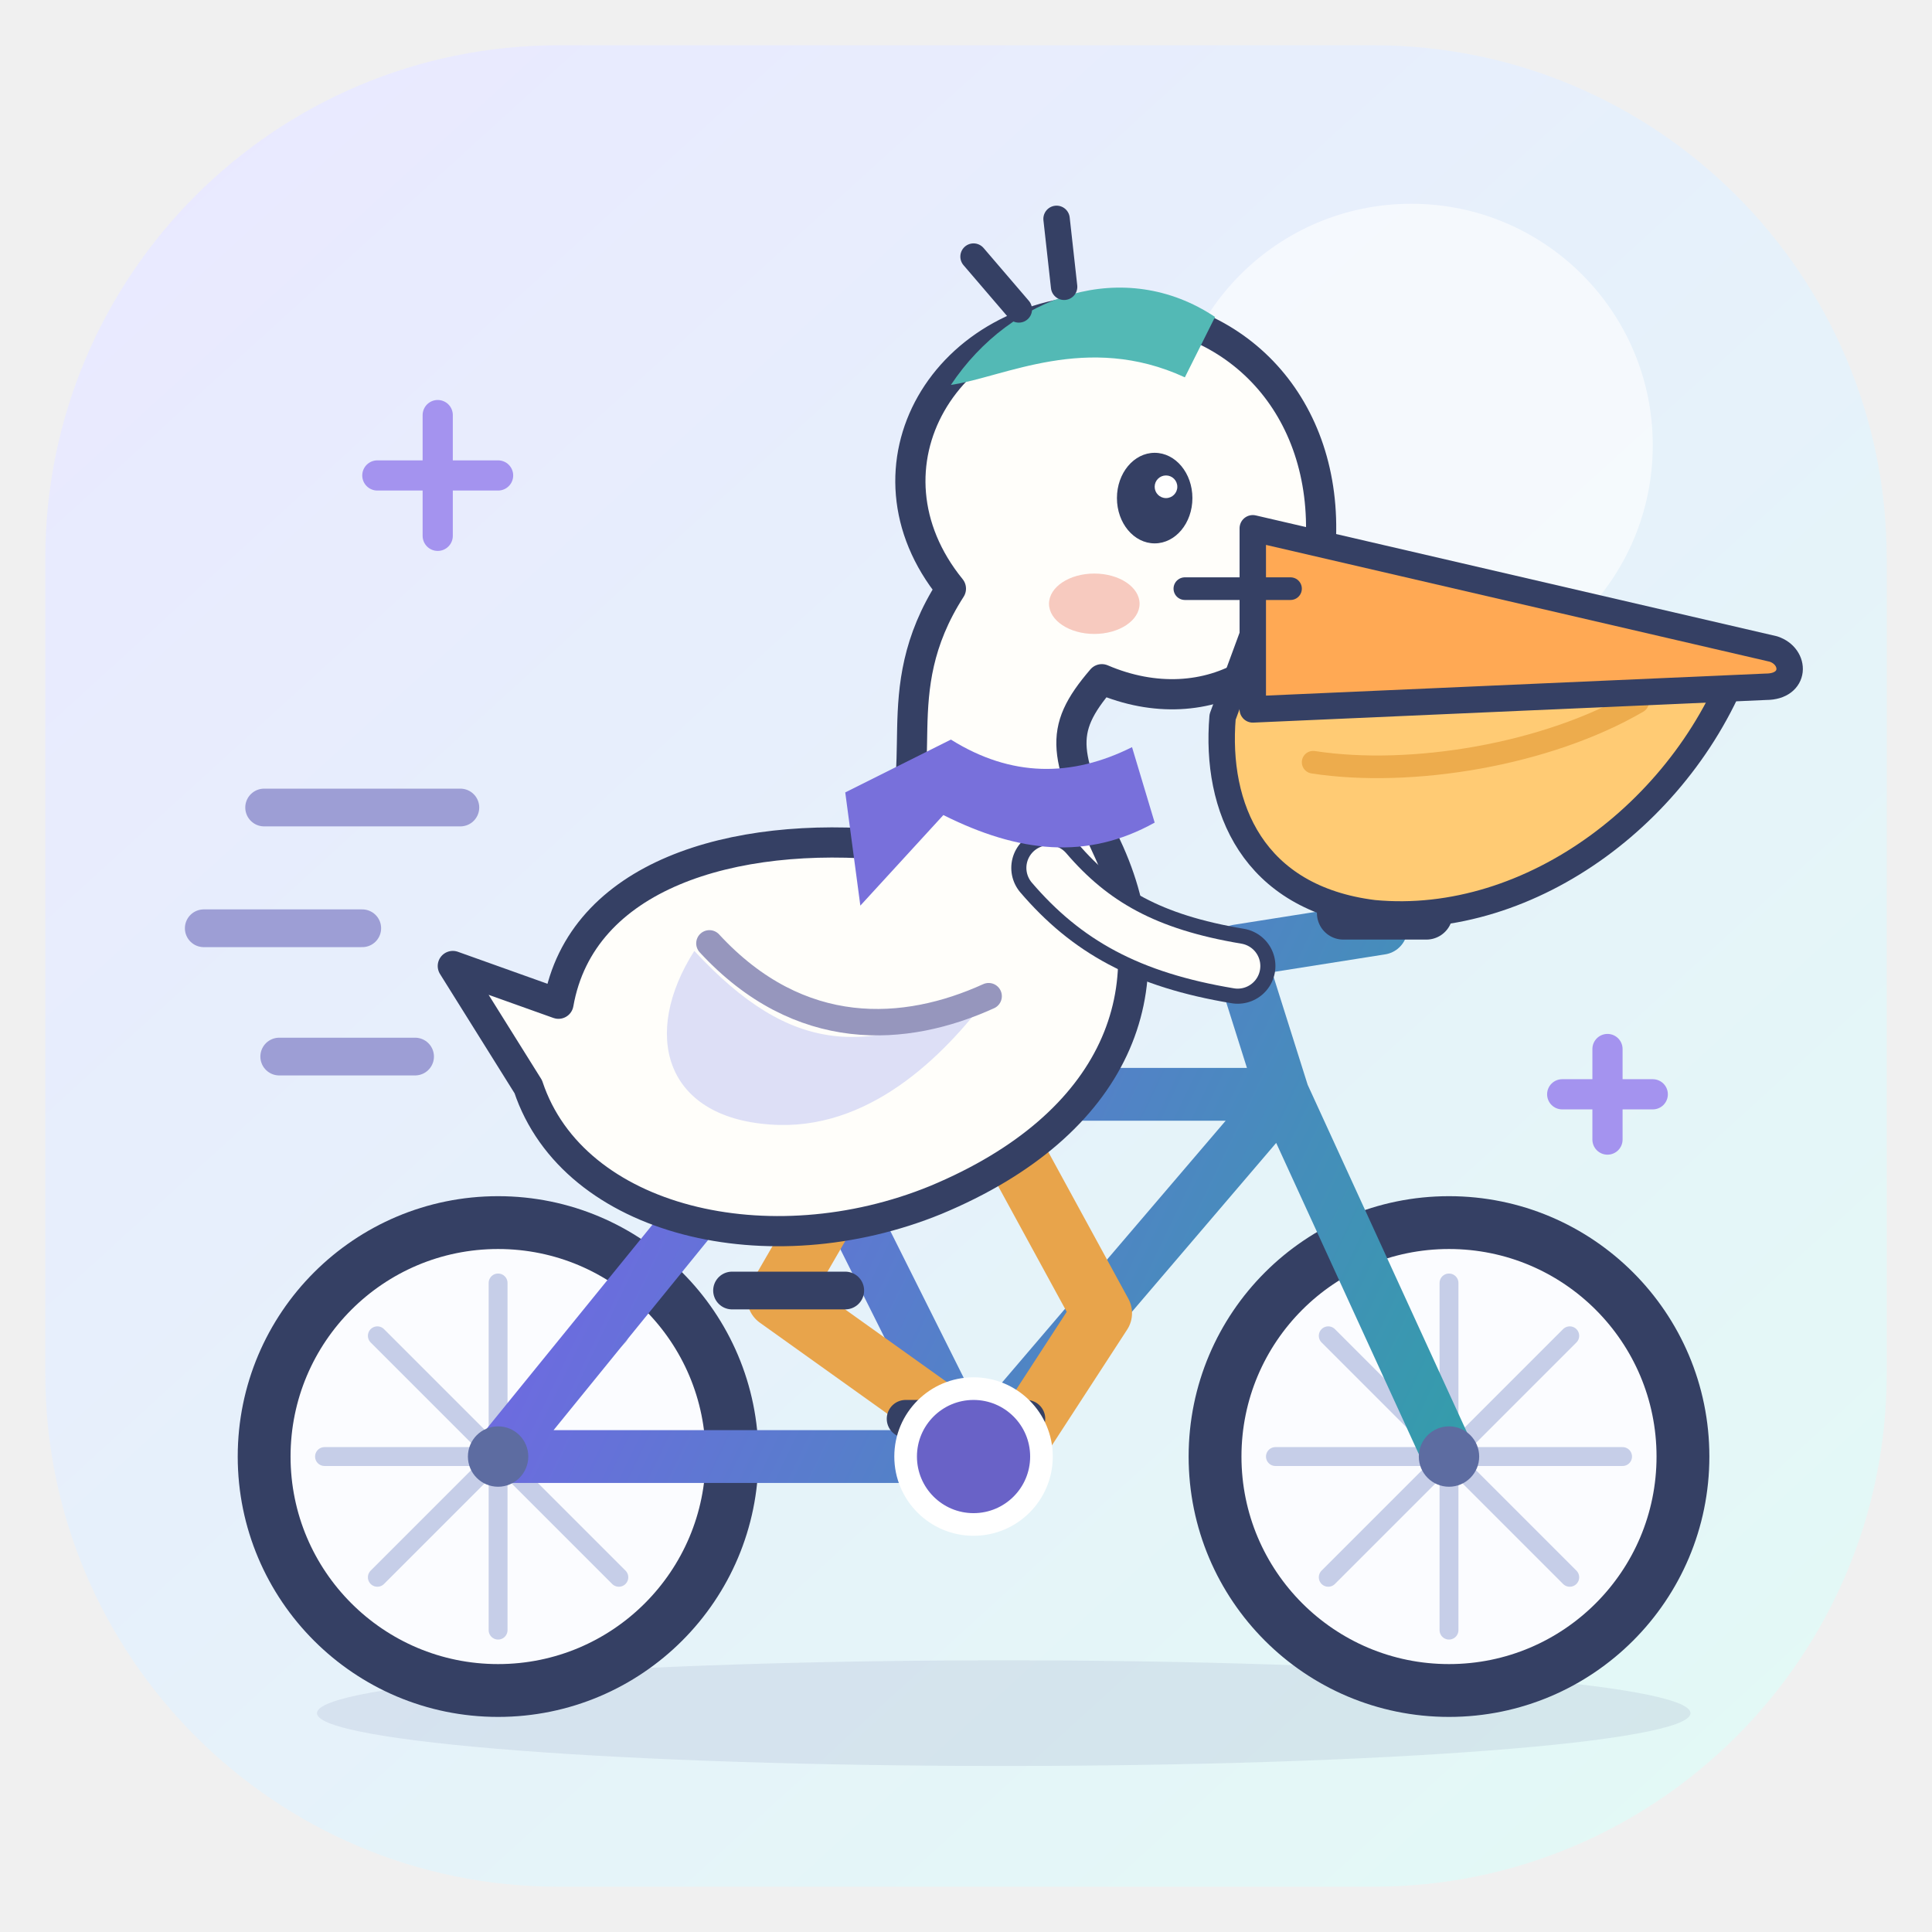
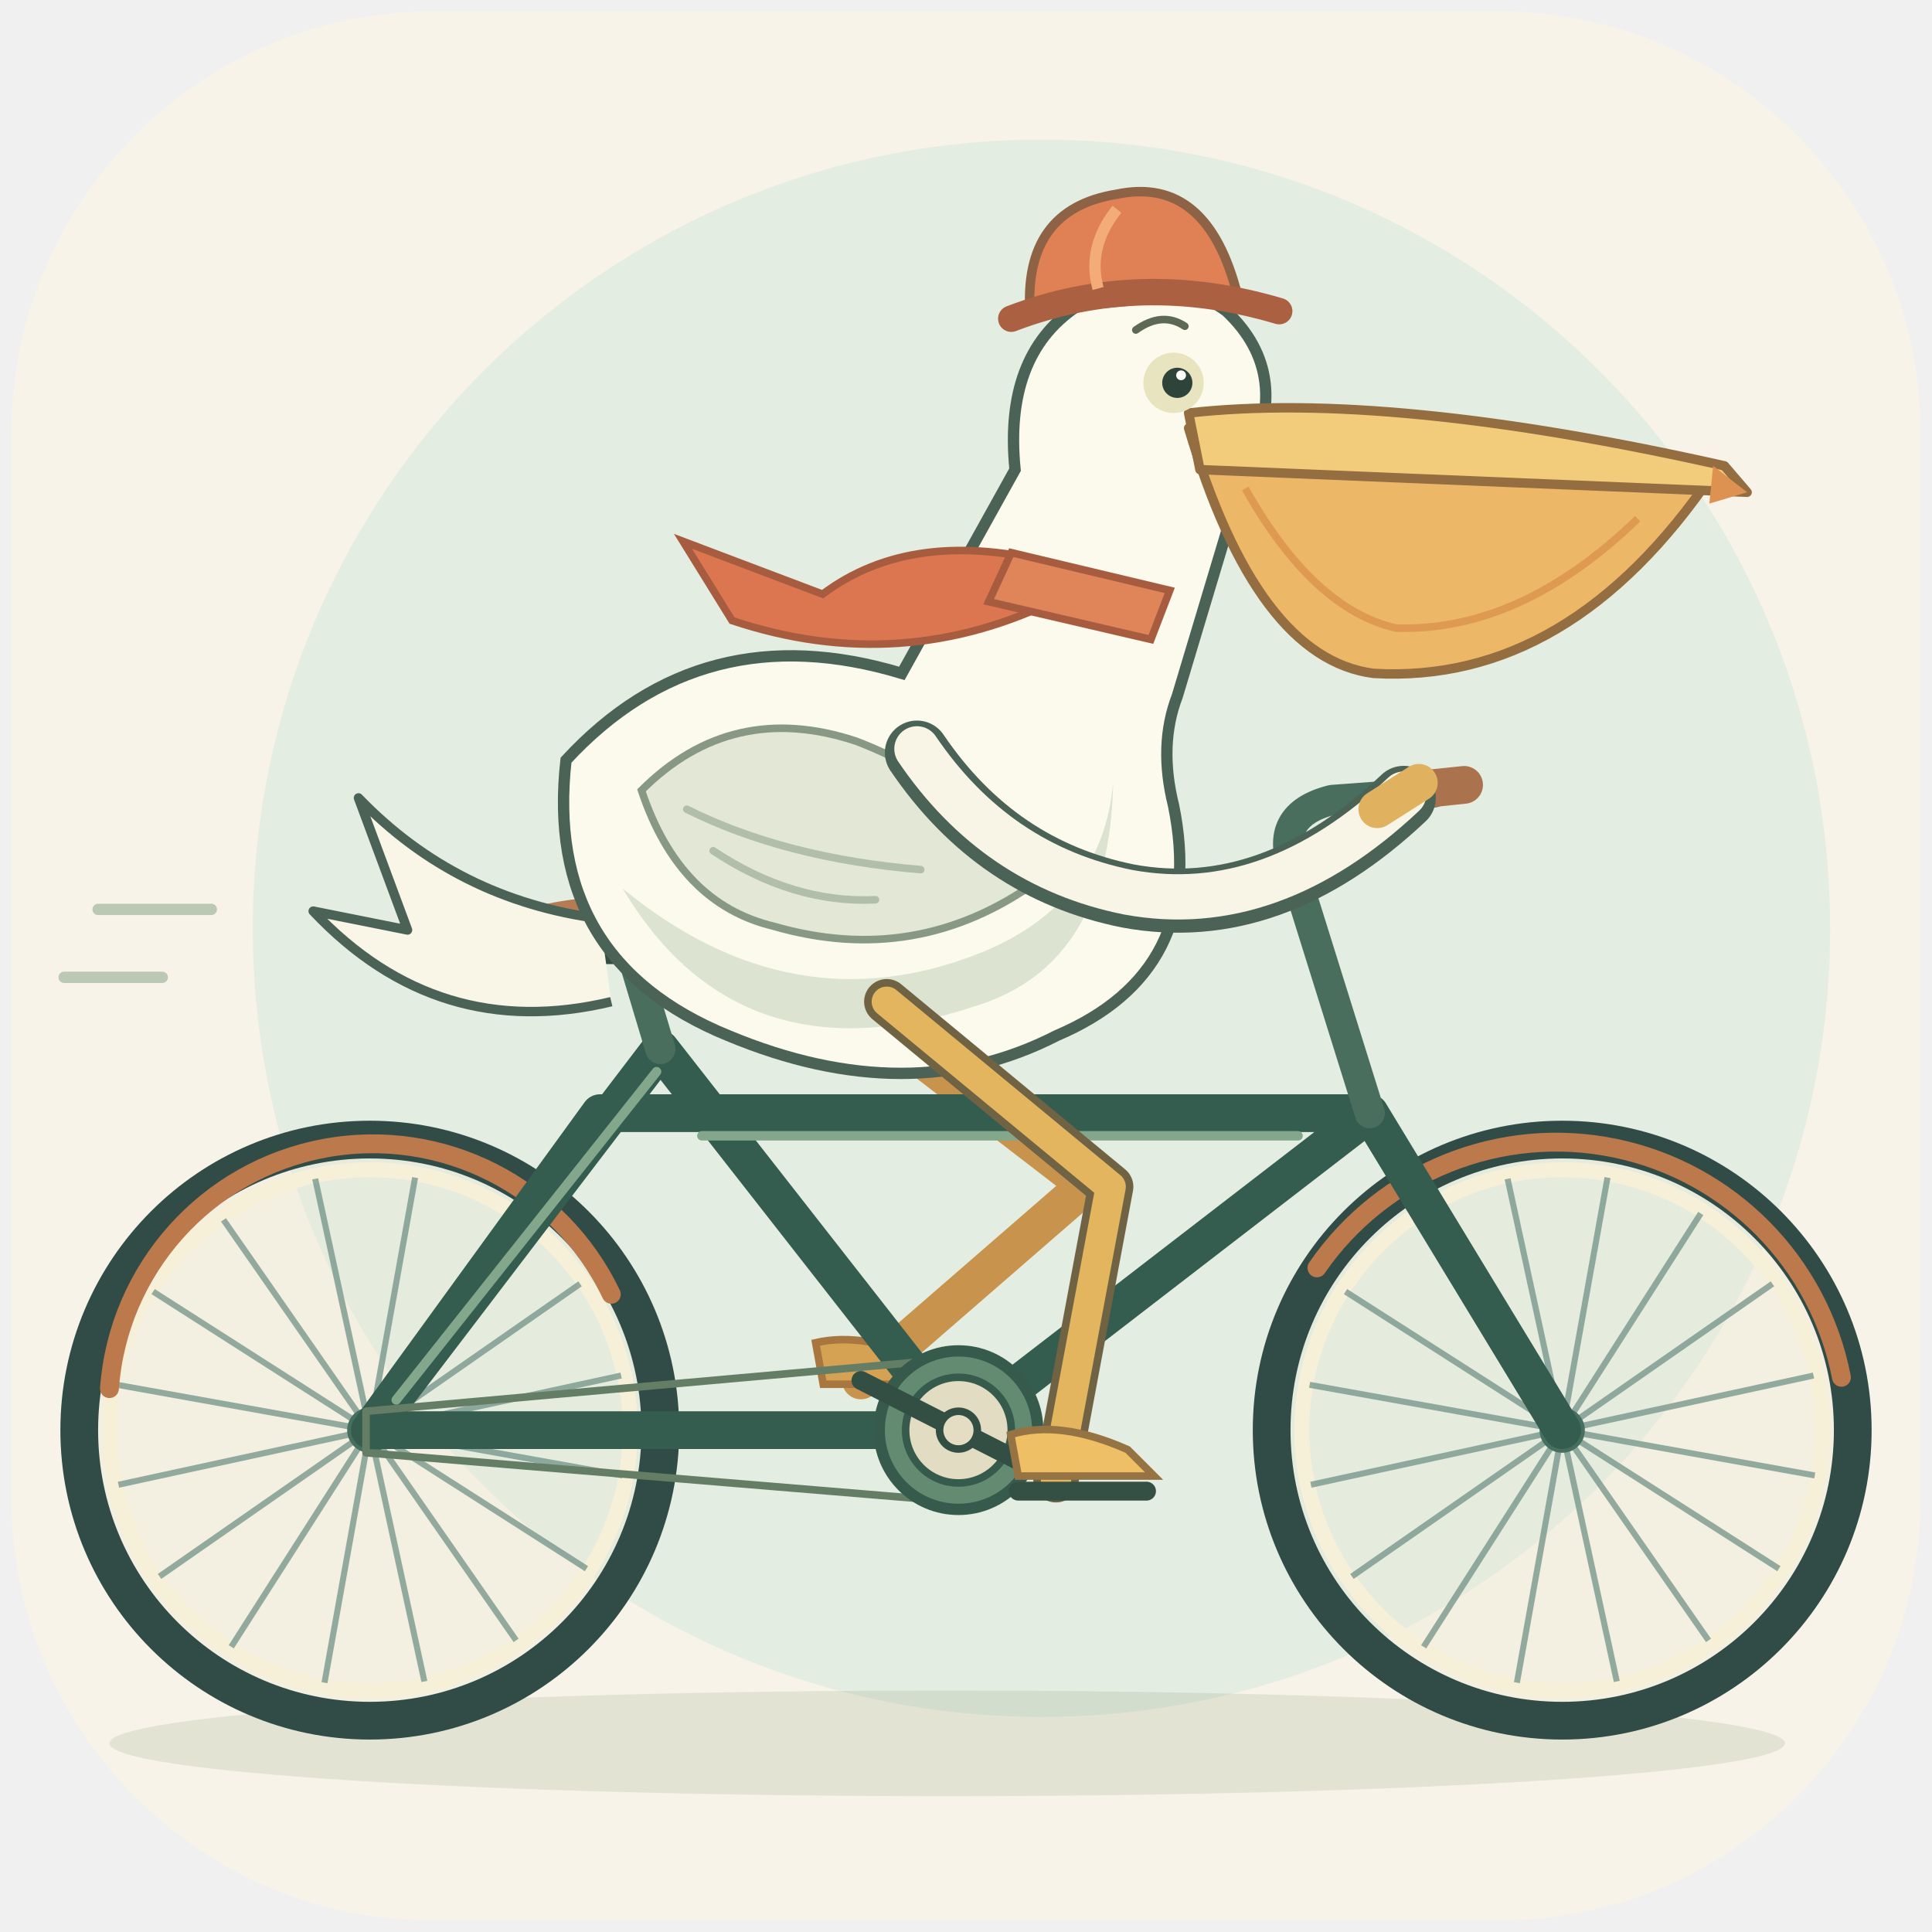
- <svg xmlns="http://www.w3.org/2000/svg" viewBox="0 0 256 256" fill="none">
+ <svg xmlns="http://www.w3.org/2000/svg" viewBox="0 0 512 512" fill="none">
+   <rect x="3" y="3" width="506" height="506" rx="112" fill="#f7f3e8" />
+   <circle cx="276" cy="246" r="209" fill="#e3ede1" />
  <defs>
-     <linearGradient id="sky" x1="24" y1="16" x2="228" y2="240" gradientUnits="userSpaceOnUse">
-       <stop stop-color="#e9e9ff" />
-       <stop offset="1" stop-color="#e3f9f6" />
-     </linearGradient>
-     <linearGradient id="frame" x1="65" y1="143" x2="192" y2="204" gradientUnits="userSpaceOnUse">
-       <stop stop-color="#7663e8" />
-       <stop offset="1" stop-color="#329ea9" />
-     </linearGradient>
+     <g id="wheel">
+       <circle r="77" fill="#e7e6d1" fill-opacity=".32" stroke="#314c47" stroke-width="10" />
+       <circle r="69" fill="none" stroke="#f6f0d9" stroke-width="4" />
+       <circle r="5" fill="#304d46" />
+     </g>
+     <g id="spokes" stroke="#698c82" stroke-width="1.6" opacity=".7">
+       <path d="M-68 0H68M0-68V68M-48-48l96 96M-48 48l96-96M-63-26 63 26M-26-63 26 63M-63 26 63-26M-26 63 26-63" />
+     </g>
  </defs>
-   <rect x="6" y="6" width="244" height="244" rx="68" fill="url(#sky)" />
-   <circle cx="187" cy="59" r="32" fill="white" fill-opacity=".6" />
-   <path d="M35 107H61M27 123H48M37 140H55" stroke="#9d9ed5" stroke-width="5" stroke-linecap="round" />
-   <path d="M58 55v16m-8-8h16M213 139v12m-6-6h12" stroke="#a493ef" stroke-width="4" stroke-linecap="round" />
-   <ellipse cx="133" cy="227" rx="91" ry="7" fill="#717aa6" fill-opacity=".13" />
-   <g stroke="#354064" stroke-width="7">
-     <circle cx="66" cy="193" r="31" fill="#fbfcff" />
-     <circle cx="192" cy="193" r="31" fill="#fbfcff" />
+   <g transform="translate(-300 -45)">
+     <ellipse id="shadow" cx="551" cy="507" rx="222" ry="14" fill="#667b5a" opacity=".14" />
+     <g id="rider">
+       <path id="farLeg" d="M526.000 311.456L587.808 359.035L528.161 410.834" fill="none" stroke="#c8944d" stroke-width="10" stroke-linecap="round" stroke-linejoin="round" />
+       <g id="farFoot" transform="translate(528.161 404.834)">
+         <path d="M-12-4Q1-7 18 1l5 6h-33Z" fill="#d5a153" stroke="#a7773f" stroke-width="2" />
+       </g>
+       <g transform="translate(398 424)">
+         <use href="#wheel" />
+         <g id="rearSpokes" transform="rotate(10.169)">
+           <use href="#spokes" />
+         </g>
+         <circle r="6" fill="#476f60" />
+       </g>
+       <g transform="translate(714 424)">
+         <use href="#wheel" />
+         <g id="frontSpokes" transform="rotate(10.169)">
+           <use href="#spokes" />
+         </g>
+         <circle r="6" fill="#476f60" />
+       </g>
+       <g fill="none" stroke-linecap="round" stroke-linejoin="round">
+         <path d="M329 413a70 70 0 0 1 133-25m187-7a77 77 0 0 1 139 29" stroke="#bb794c" stroke-width="5" />
+         <path d="M398 424 475 323 554 424H398l61-84h204L554 424l-79-101m188 17 51 84" stroke="#345d50" stroke-width="10" />
+         <path d="m405 416 69-87m12 17h158" stroke="#83a78b" stroke-width="2.5" />
+         <path d="m475 323-9-30m197 47-20-64q-6-15 10-19l27-2" stroke="#496e5e" stroke-width="8" />
+         <path d="m669 255 19-2" stroke="#ab734d" stroke-width="10" />
+         <path d="M441 295h51" stroke="#354e44" stroke-width="11" />
+         <path d="M438 290q25-8 53 1" stroke="#b57b52" stroke-width="7" />
+         <path d="M397 419 554 405q24 20 0 38L397 430Z" stroke="#647e65" stroke-width="2" />
+       </g>
+       <circle cx="554" cy="424" r="21" fill="#628b72" stroke="#365b4c" stroke-width="3" />
+       <circle cx="554" cy="424" r="14" fill="#e1dcc2" stroke="#365b4c" stroke-width="2" />
+       <g id="crank" stroke="#334f43" stroke-width="5" stroke-linecap="round" transform="translate(554 424) rotate(27.000)">
+         <path d="M-29 0H29" />
+         <circle r="5" fill="#e4ddc3" stroke-width="2" />
+       </g>
+       <g id="body" transform="translate(0 1.456)">
+         <path d="M459 287q-38-5-64-32l13 35-25-5q33 35 79 24" fill="#f9f6e7" stroke="#4b6257" stroke-width="2.5" stroke-linejoin="round" />
+         <path d="M450 245q36-39 89-23l30-54q-3-30 16-43 19-14 40 1 18 17 5 42l-18 60q-5 13-1 29 9 44-31 61-39 20-87 0-49-20-43-73Z" fill="#fcfaed" stroke="#4b6257" stroke-width="3" />
+         <path d="M465 279q45 37 95 17 32-13 35-45-1 48-36 59-63 21-94-31Z" fill="#dce3d0" />
+         <path d="M470 253q24-24 57-13 31 12 48 37-32 23-70 12-25-6-35-36Z" fill="#e2e7d6" stroke="#879985" stroke-width="2" />
+         <path d="M482 258q26 13 62 16m-55-5q21 14 43 13" fill="none" stroke="#b0beaa" stroke-width="2" stroke-linecap="round" />
+         <path d="M615 157 754 169q-38 56-90 53-31-4-49-65Z" fill="#edb768" stroke="#946d40" stroke-width="2.5" stroke-linejoin="round" />
+         <path d="M630 173q18 32 40 37 33 1 64-29" fill="none" stroke="#df9a51" stroke-width="2" />
+         <path d="M615 153q53-6 142 14l6 7-145-6Z" fill="#f3cc7b" stroke="#946d40" stroke-width="2.5" stroke-linejoin="round" />
+         <path d="m754 167 9 7-10 3" fill="#dd9251" />
+         <circle cx="611" cy="145" r="8" fill="#e8e4bf" />
+         <circle cx="612" cy="145" r="4" fill="#2e433a" />
+         <circle cx="613" cy="143" r="1.3" fill="white" />
+         <path d="M601 131q7-5 13-1" fill="none" stroke="#5d6954" stroke-width="2" stroke-linecap="round" />
+         <path d="M573 127q-2-28 23-32 24-5 32 27" fill="#df8055" stroke="#8e6245" stroke-width="2.5" />
+         <path d="M568 128q34-13 71-2" fill="none" stroke="#aa6041" stroke-width="7" stroke-linecap="round" />
+         <path d="M596 99q-8 10-5 21" fill="none" stroke="#f3ab78" stroke-width="3" />
+         <path id="scarfTail" d="M580 193Q542 183 518 201L481 187l13 21q45 15 87-6" fill="#dc7650" stroke="#a75c40" stroke-width="2" />
+         <path d="m568 190 42 10-5 13-43-10Z" fill="#e08459" stroke="#a75c40" stroke-width="2" />
+         <path d="M543 243q21 31 56 38 38 7 73-26" fill="none" stroke="#4b6257" stroke-width="17" stroke-linecap="round" />
+         <path d="M543 242q21 31 56 38 38 7 73-26" fill="none" stroke="#f8f5e6" stroke-width="12" stroke-linecap="round" />
+         <path d="m665 258 11-7" stroke="#e0b15e" stroke-width="10" stroke-linecap="round" />
+       </g>
+       <path id="nearLeg" d="M535.000 310.456L594.352 359.510L579.839 437.166" fill="none" stroke="#6f6344" stroke-width="12" stroke-linecap="round" stroke-linejoin="round" />
+       <path id="nearLegColor" d="M535.000 310.456L594.352 359.510L579.839 437.166" fill="none" stroke="#e4b55f" stroke-width="8" stroke-linecap="round" stroke-linejoin="round" />
+       <g id="nearFoot" transform="translate(579.839 429.166)">
+         <path d="M-12-4Q1-8 19 0l7 7h-36Z" fill="#efbf66" stroke="#957343" stroke-width="2" />
+         <path d="M-10 11h34" stroke="#344f44" stroke-width="5" stroke-linecap="round" />
+       </g>
+     </g>
  </g>
-   <g stroke="#c6cee8" stroke-width="2.5" stroke-linecap="round">
-     <path d="M66 170v46m-23-23h46m-39-16 32 32m-32 0 32-32M192 170v46m-23-23h46m-39-16 32 32m-32 0 32-32" />
-   </g>
-   <path d="m66 193 39-48 24 48H66m39-48h65l-41 48m41-48 22 48m-22-48-6-19 19-3" stroke="url(#frame)" stroke-width="7" stroke-linecap="round" stroke-linejoin="round" />
-   <path d="M94 144h23m61-23h11" stroke="#354064" stroke-width="7" stroke-linecap="round" />
-   <path d="m114 153-11 19 21 15m10-35 12 22-13 20" stroke="#e8a44b" stroke-width="8" stroke-linecap="round" stroke-linejoin="round" />
-   <path d="M120 188h16m-24-17h-15" stroke="#354064" stroke-width="5" stroke-linecap="round" />
-   <circle cx="129" cy="193" r="9" fill="#6962c7" stroke="white" stroke-width="3" />
-   <path d="M126 78c-9 14-2 24-8 34-21-2-41 4-44 21l-14-5 10 16c6 18 32 24 54 15 24-10 31-28 23-46-6-13-7-16-1-23 14 6 28-2 29-18 1-18-11-31-28-31-22 0-34 21-21 37Z" fill="#fffefa" stroke="#354064" stroke-width="4" stroke-linejoin="round" />
-   <path d="M92 126c-7 11-4 22 10 23 13 1 23-9 29-17-16 8-26 8-39-6Z" fill="#dddff6" />
-   <path d="M94 125c12 13 26 12 37 7" stroke="#9696bd" stroke-width="3.5" stroke-linecap="round" />
-   <path d="M139 115c6 7 13 11 25 13" stroke="#354064" stroke-width="10" stroke-linecap="round" />
-   <path d="M139 115c6 7 13 11 25 13" stroke="#fffefa" stroke-width="6" stroke-linecap="round" />
-   <path d="M126 98c8 5 16 5 24 1l3 10c-9 5-18 4-28-1l-11 12-2-15Z" fill="#7870db" />
-   <path d="M169 76 231 86c-7 21-28 37-49 35-16-2-21-14-20-26Z" fill="#ffcb74" stroke="#354064" stroke-width="3.5" stroke-linejoin="round" />
-   <path d="M174 101c13 2 31-1 43-8" stroke="#edac4d" stroke-width="3" stroke-linecap="round" />
-   <path d="m166 70 69 16c3 1 3 5-1 5l-68 3Z" fill="#ffa954" stroke="#354064" stroke-width="3.5" stroke-linejoin="round" />
-   <path d="M157 78h14" stroke="#354064" stroke-width="3" stroke-linecap="round" />
-   <ellipse cx="153" cy="66" rx="5" ry="6" fill="#354064" />
-   <circle cx="154.5" cy="64.5" r="1.5" fill="white" />
-   <ellipse cx="145" cy="80" rx="6" ry="4" fill="#f4b8aa" fill-opacity=".75" />
-   <path d="M126 51c8-12 23-17 35-9l-4 8c-13-6-24 0-31 1Z" fill="#53b9b5" />
-   <path d="m135 41-6-7m12 4-1-9" stroke="#354064" stroke-width="3.5" stroke-linecap="round" />
-   <circle cx="66" cy="193" r="4" fill="#5d6ca1" />
-   <circle cx="192" cy="193" r="4" fill="#5d6ca1" />
+   <path d="M26 241h30m-39 18h26" stroke="#91ac91" stroke-width="3" stroke-linecap="round" opacity=".6" />
</svg>
